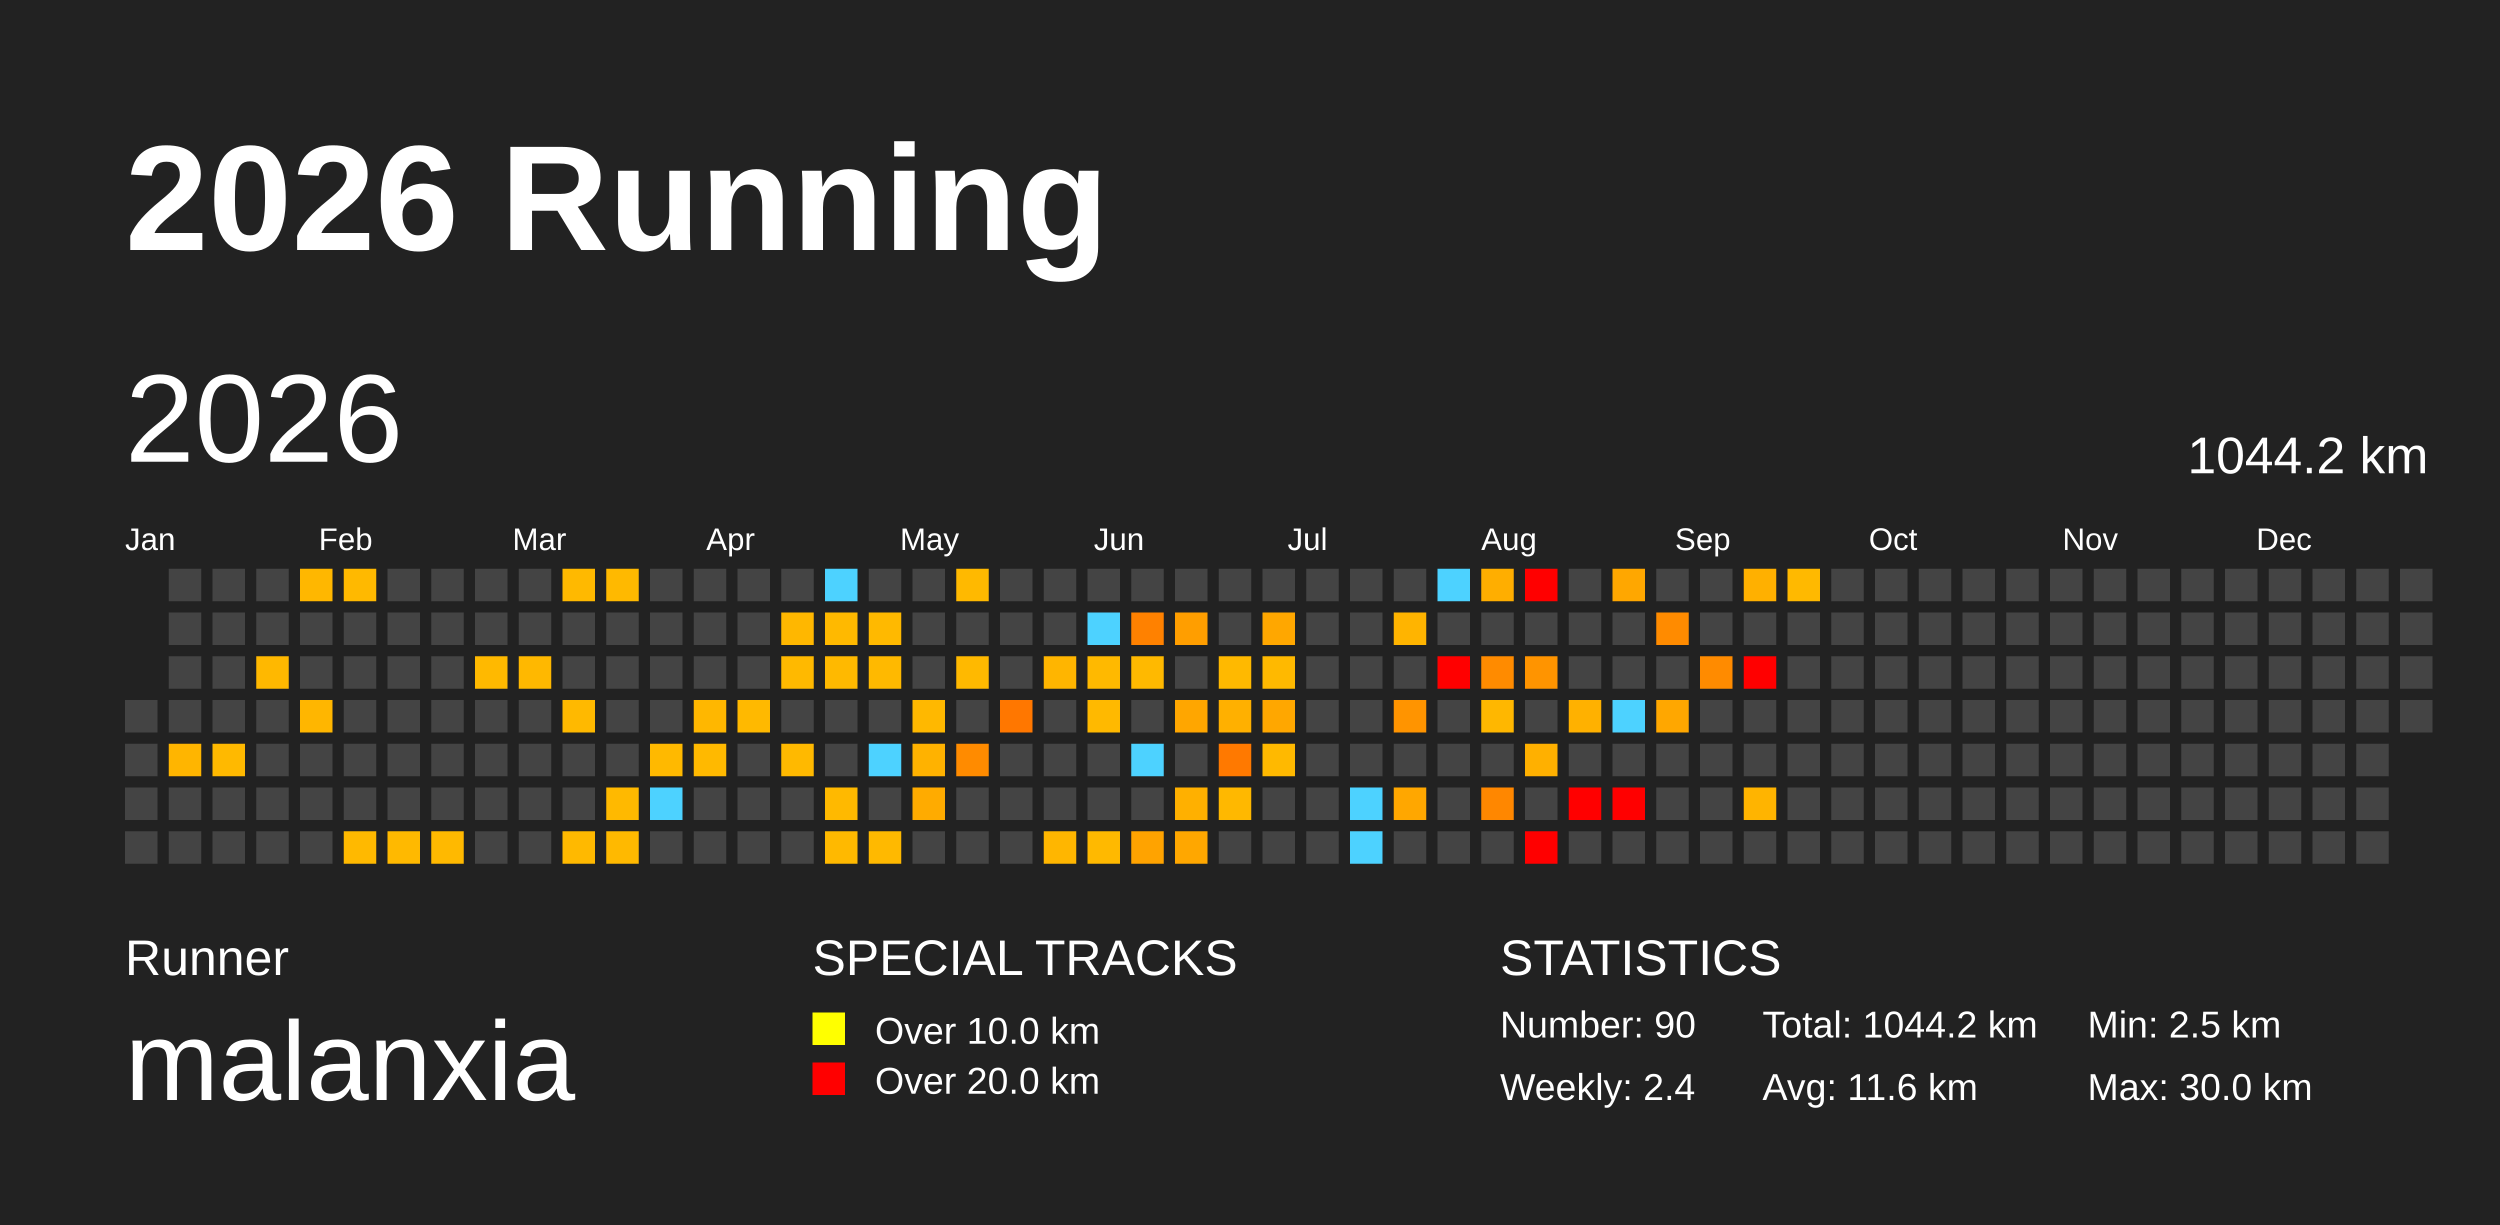
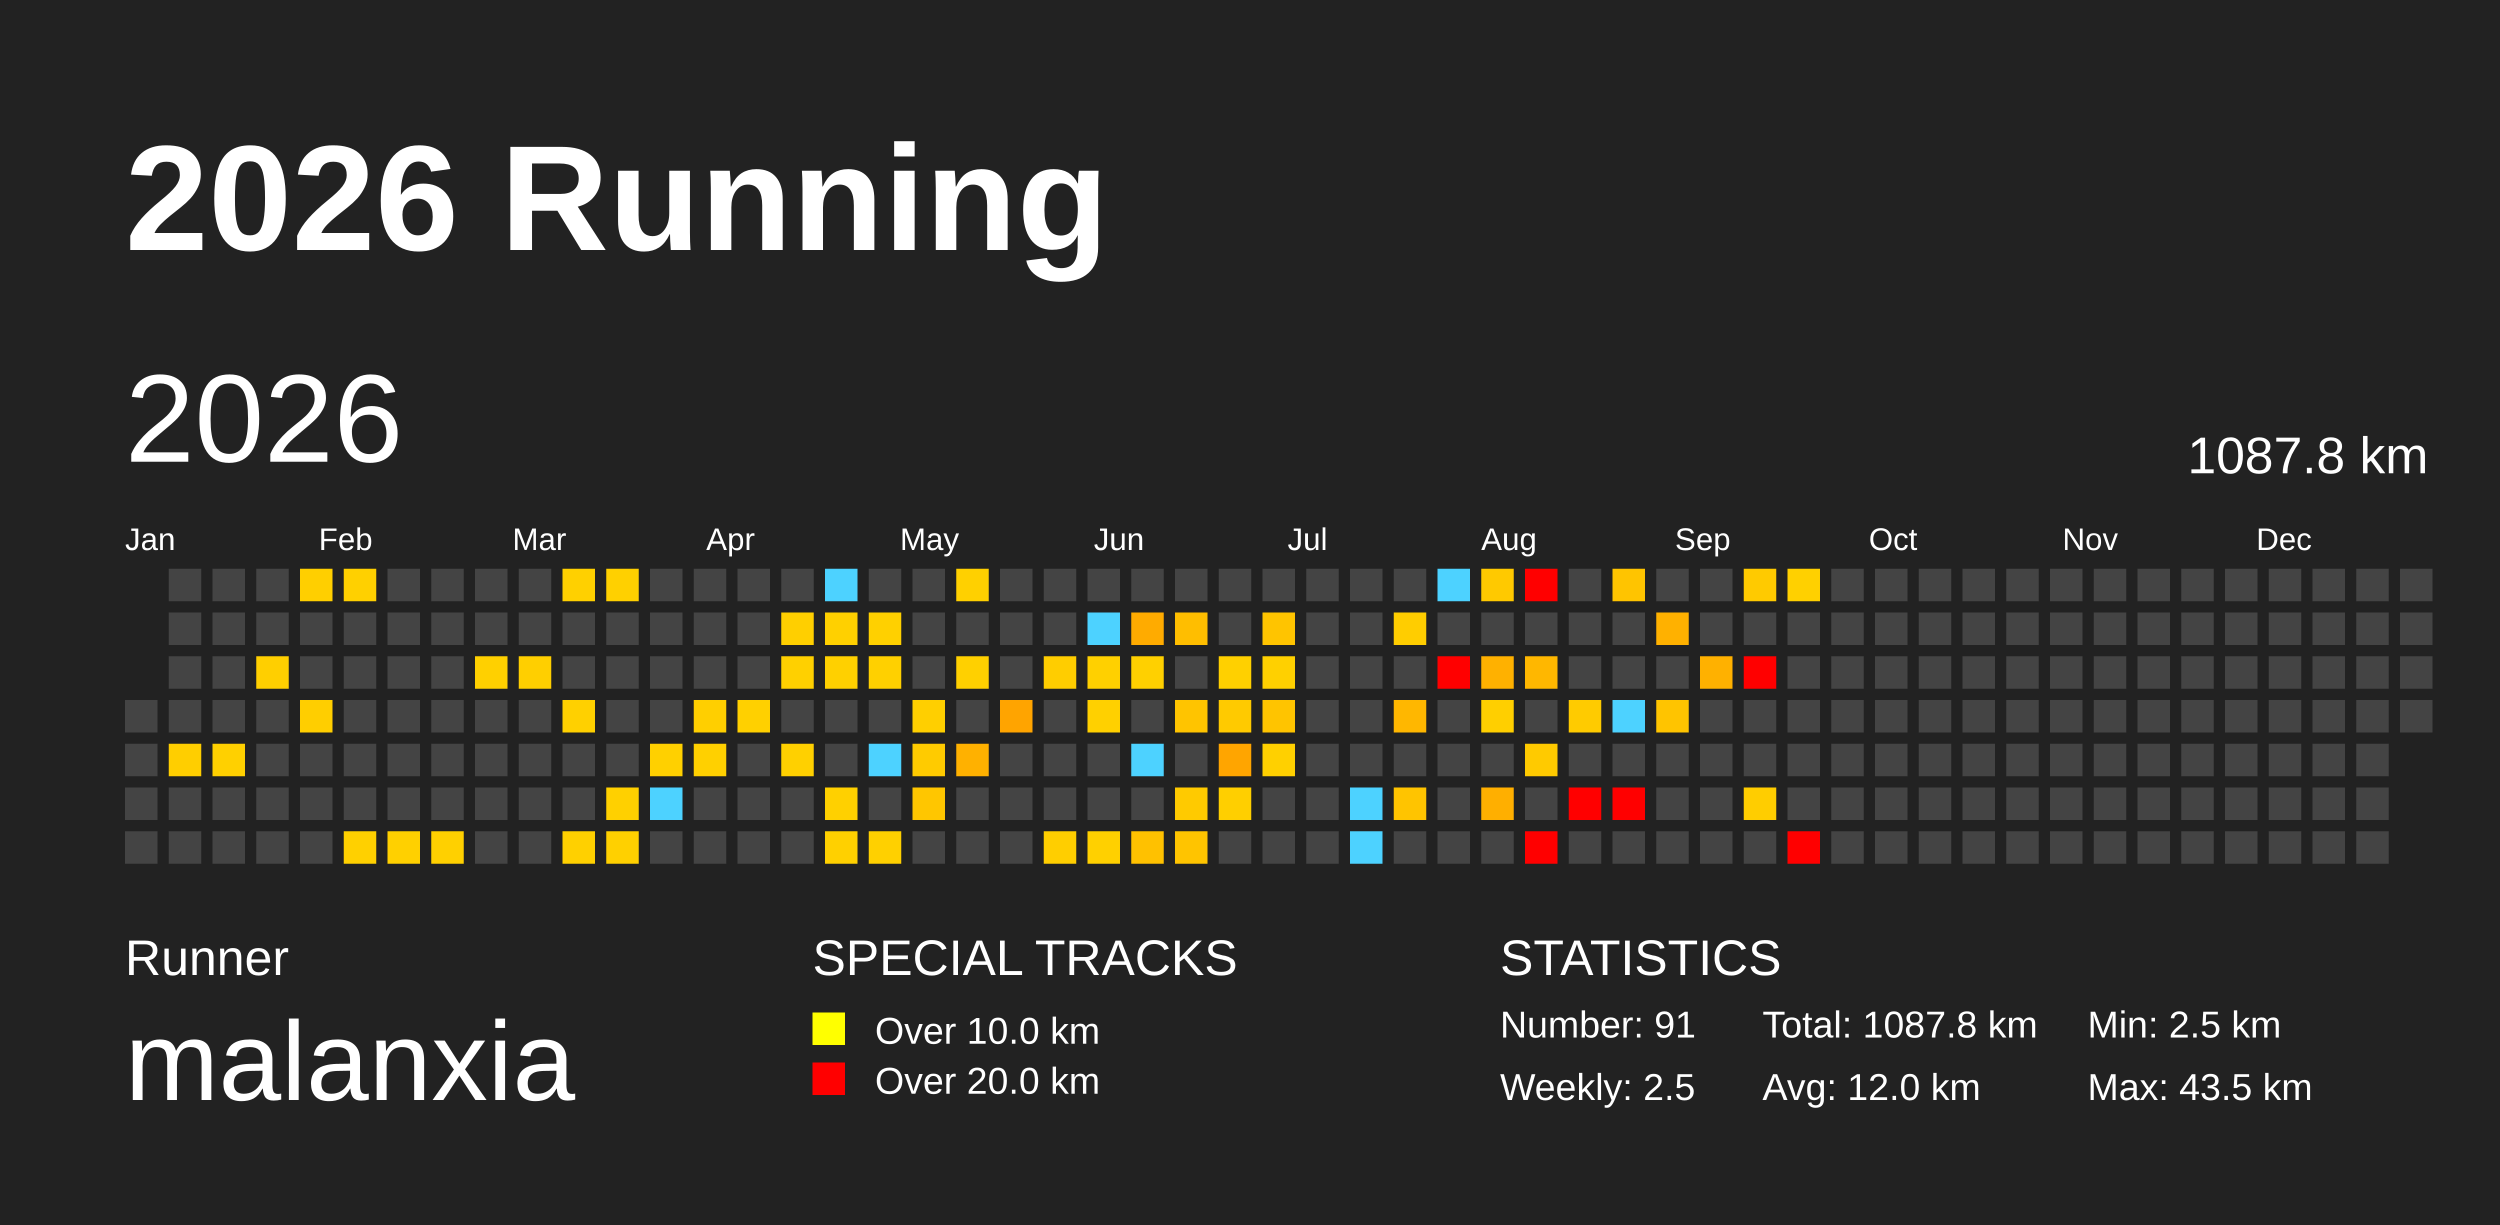
<svg xmlns="http://www.w3.org/2000/svg" baseProfile="full" height="98mm" version="1.1" viewBox="0,0,200,98" width="200mm">
  <defs />
  <rect fill="#222222" height="98" width="200" x="0" y="0" />
  <text fill="#FFFFFF" style="font-size:12px; font-family:Arial; font-weight:bold;" x="10" y="20">2026 Running</text>
  <text fill="#FFFFFF" style="font-size:4px; font-family:Arial" x="10" y="78">Runner</text>
  <text fill="#FFFFFF" style="font-size:9px; font-family:Arial" x="10" y="88">malanxia</text>
  <text fill="#FFFFFF" style="font-size:4px; font-family:Arial" x="65" y="78">SPECIAL TRACKS</text>
  <rect fill="yellow" height="2.6" width="2.6" x="65" y="81" />
  <text fill="#FFFFFF" style="font-size:3px; font-family:Arial" x="70" y="83.5">Over 10.0 km</text>
  <rect fill="red" height="2.6" width="2.6" x="65" y="85" />
  <text fill="#FFFFFF" style="font-size:3px; font-family:Arial" x="70" y="87.5">Over 20.0 km</text>
  <text fill="#FFFFFF" style="font-size:4px; font-family:Arial" x="120" y="78">STATISTICS</text>
-   <text fill="#FFFFFF" style="font-size:3px; font-family:Arial" x="120" y="83">Number: 90</text>
-   <text fill="#FFFFFF" style="font-size:3px; font-family:Arial" x="120" y="88">Weekly: 2.4</text>
-   <text fill="#FFFFFF" style="font-size:3px; font-family:Arial" x="141" y="83">Total: 1044.2 km</text>
-   <text fill="#FFFFFF" style="font-size:3px; font-family:Arial" x="141" y="88">Avg: 11.6 km</text>
+   <text fill="#FFFFFF" style="font-size:3px; font-family:Arial" x="120" y="83">Number: 91</text>
+   <text fill="#FFFFFF" style="font-size:3px; font-family:Arial" x="120" y="88">Weekly: 2.5</text>
+   <text fill="#FFFFFF" style="font-size:3px; font-family:Arial" x="141" y="83">Total: 1087.8 km</text>
+   <text fill="#FFFFFF" style="font-size:3px; font-family:Arial" x="141" y="88">Avg: 12.0 km</text>
  <text fill="#FFFFFF" style="font-size:3px; font-family:Arial" x="167" y="83">Min: 2.5 km</text>
-   <text fill="#FFFFFF" style="font-size:3px; font-family:Arial" x="167" y="88">Max: 30.0 km</text>
+   <text fill="#FFFFFF" style="font-size:3px; font-family:Arial" x="167" y="88">Max: 43.5 km</text>
  <text dominant-baseline="hanging" fill="#FFFFFF" style="font-size:10.0px; font-family:Arial;" x="10" y="30">2026</text>
-   <text dominant-baseline="hanging" fill="#FFFFFF" style="font-size:4.125px; font-family:Arial;" x="175" y="35">1044.2 km</text>
+   <text dominant-baseline="hanging" fill="#FFFFFF" style="font-size:4.125px; font-family:Arial;" x="175" y="35">1087.8 km</text>
  <text fill="#FFFFFF" style="font-size:2.5px; font-family:Arial" x="10.0" y="44">Jan</text>
  <text fill="#FFFFFF" style="font-size:2.5px; font-family:Arial" x="25.5" y="44">Feb</text>
  <text fill="#FFFFFF" style="font-size:2.5px; font-family:Arial" x="41.0" y="44">Mar</text>
  <text fill="#FFFFFF" style="font-size:2.5px; font-family:Arial" x="56.5" y="44">Apr</text>
  <text fill="#FFFFFF" style="font-size:2.5px; font-family:Arial" x="72.0" y="44">May</text>
  <text fill="#FFFFFF" style="font-size:2.5px; font-family:Arial" x="87.5" y="44">Jun</text>
  <text fill="#FFFFFF" style="font-size:2.5px; font-family:Arial" x="103.0" y="44">Jul</text>
  <text fill="#FFFFFF" style="font-size:2.5px; font-family:Arial" x="118.5" y="44">Aug</text>
  <text fill="#FFFFFF" style="font-size:2.5px; font-family:Arial" x="134.0" y="44">Sep</text>
  <text fill="#FFFFFF" style="font-size:2.5px; font-family:Arial" x="149.5" y="44">Oct</text>
  <text fill="#FFFFFF" style="font-size:2.5px; font-family:Arial" x="165.0" y="44">Nov</text>
  <text fill="#FFFFFF" style="font-size:2.5px; font-family:Arial" x="180.5" y="44">Dec</text>
  <rect fill="#444444" height="2.6" width="2.6" x="10.0" y="56.0" />
  <rect fill="#444444" height="2.6" width="2.6" x="10.0" y="59.5" />
  <rect fill="#444444" height="2.6" width="2.6" x="10.0" y="63.0" />
  <rect fill="#444444" height="2.6" width="2.6" x="10.0" y="66.5" />
  <rect fill="#444444" height="2.6" width="2.6" x="13.5" y="45.5" />
  <rect fill="#444444" height="2.6" width="2.6" x="13.5" y="49.0" />
  <rect fill="#444444" height="2.6" width="2.6" x="13.5" y="52.5" />
  <rect fill="#444444" height="2.6" width="2.6" x="13.5" y="56.0" />
-   <rect fill="#ffb500" height="2.6" width="2.6" x="13.5" y="59.5" />
+   <rect fill="#ffce00" height="2.6" width="2.6" x="13.5" y="59.5" />
  <rect fill="#444444" height="2.6" width="2.6" x="13.5" y="63.0" />
  <rect fill="#444444" height="2.6" width="2.6" x="13.5" y="66.5" />
  <rect fill="#444444" height="2.6" width="2.6" x="17.0" y="45.5" />
  <rect fill="#444444" height="2.6" width="2.6" x="17.0" y="49.0" />
  <rect fill="#444444" height="2.6" width="2.6" x="17.0" y="52.5" />
  <rect fill="#444444" height="2.6" width="2.6" x="17.0" y="56.0" />
-   <rect fill="#ffb900" height="2.6" width="2.6" x="17.0" y="59.5" />
+   <rect fill="#ffd000" height="2.6" width="2.6" x="17.0" y="59.5" />
  <rect fill="#444444" height="2.6" width="2.6" x="17.0" y="63.0" />
  <rect fill="#444444" height="2.6" width="2.6" x="17.0" y="66.5" />
  <rect fill="#444444" height="2.6" width="2.6" x="20.5" y="45.5" />
  <rect fill="#444444" height="2.6" width="2.6" x="20.5" y="49.0" />
-   <rect fill="#ffb800" height="2.6" width="2.6" x="20.5" y="52.5" />
+   <rect fill="#ffcf00" height="2.6" width="2.6" x="20.5" y="52.5" />
  <rect fill="#444444" height="2.6" width="2.6" x="20.5" y="56.0" />
  <rect fill="#444444" height="2.6" width="2.6" x="20.5" y="59.5" />
  <rect fill="#444444" height="2.6" width="2.6" x="20.5" y="63.0" />
  <rect fill="#444444" height="2.6" width="2.6" x="20.5" y="66.5" />
-   <rect fill="#ffb700" height="2.6" width="2.6" x="24.0" y="45.5" />
+   <rect fill="#ffcf00" height="2.6" width="2.6" x="24.0" y="45.5" />
  <rect fill="#444444" height="2.6" width="2.6" x="24.0" y="49.0" />
  <rect fill="#444444" height="2.6" width="2.6" x="24.0" y="52.5" />
-   <rect fill="#ffb600" height="2.6" width="2.6" x="24.0" y="56.0" />
+   <rect fill="#ffce00" height="2.6" width="2.6" x="24.0" y="56.0" />
  <rect fill="#444444" height="2.6" width="2.6" x="24.0" y="59.5" />
  <rect fill="#444444" height="2.6" width="2.6" x="24.0" y="63.0" />
  <rect fill="#444444" height="2.6" width="2.6" x="24.0" y="66.5" />
-   <rect fill="#ffb900" height="2.6" width="2.6" x="27.5" y="45.5" />
+   <rect fill="#ffd000" height="2.6" width="2.6" x="27.5" y="45.5" />
  <rect fill="#444444" height="2.6" width="2.6" x="27.5" y="49.0" />
  <rect fill="#444444" height="2.6" width="2.6" x="27.5" y="52.5" />
  <rect fill="#444444" height="2.6" width="2.6" x="27.5" y="56.0" />
  <rect fill="#444444" height="2.6" width="2.6" x="27.5" y="59.5" />
  <rect fill="#444444" height="2.6" width="2.6" x="27.5" y="63.0" />
-   <rect fill="#ffb900" height="2.6" width="2.6" x="27.5" y="66.5" />
+   <rect fill="#ffd000" height="2.6" width="2.6" x="27.5" y="66.5" />
  <rect fill="#444444" height="2.6" width="2.6" x="31.0" y="45.5" />
  <rect fill="#444444" height="2.6" width="2.6" x="31.0" y="49.0" />
  <rect fill="#444444" height="2.6" width="2.6" x="31.0" y="52.5" />
  <rect fill="#444444" height="2.6" width="2.6" x="31.0" y="56.0" />
  <rect fill="#444444" height="2.6" width="2.6" x="31.0" y="59.5" />
  <rect fill="#444444" height="2.6" width="2.6" x="31.0" y="63.0" />
-   <rect fill="#ffb900" height="2.6" width="2.6" x="31.0" y="66.5" />
+   <rect fill="#ffd000" height="2.6" width="2.6" x="31.0" y="66.5" />
  <rect fill="#444444" height="2.6" width="2.6" x="34.5" y="45.5" />
  <rect fill="#444444" height="2.6" width="2.6" x="34.5" y="49.0" />
  <rect fill="#444444" height="2.6" width="2.6" x="34.5" y="52.5" />
  <rect fill="#444444" height="2.6" width="2.6" x="34.5" y="56.0" />
  <rect fill="#444444" height="2.6" width="2.6" x="34.5" y="59.5" />
  <rect fill="#444444" height="2.6" width="2.6" x="34.5" y="63.0" />
-   <rect fill="#ffb900" height="2.6" width="2.6" x="34.5" y="66.5" />
+   <rect fill="#ffd000" height="2.6" width="2.6" x="34.5" y="66.5" />
  <rect fill="#444444" height="2.6" width="2.6" x="38.0" y="45.5" />
  <rect fill="#444444" height="2.6" width="2.6" x="38.0" y="49.0" />
-   <rect fill="#ffb900" height="2.6" width="2.6" x="38.0" y="52.5" />
+   <rect fill="#ffd000" height="2.6" width="2.6" x="38.0" y="52.5" />
  <rect fill="#444444" height="2.6" width="2.6" x="38.0" y="56.0" />
  <rect fill="#444444" height="2.6" width="2.6" x="38.0" y="59.5" />
  <rect fill="#444444" height="2.6" width="2.6" x="38.0" y="63.0" />
  <rect fill="#444444" height="2.6" width="2.6" x="38.0" y="66.5" />
  <rect fill="#444444" height="2.6" width="2.6" x="41.5" y="45.5" />
  <rect fill="#444444" height="2.6" width="2.6" x="41.5" y="49.0" />
-   <rect fill="#ffb800" height="2.6" width="2.6" x="41.5" y="52.5" />
+   <rect fill="#ffcf00" height="2.6" width="2.6" x="41.5" y="52.5" />
  <rect fill="#444444" height="2.6" width="2.6" x="41.5" y="56.0" />
  <rect fill="#444444" height="2.6" width="2.6" x="41.5" y="59.5" />
  <rect fill="#444444" height="2.6" width="2.6" x="41.5" y="63.0" />
  <rect fill="#444444" height="2.6" width="2.6" x="41.5" y="66.5" />
-   <rect fill="#ffb900" height="2.6" width="2.6" x="45.0" y="45.5" />
+   <rect fill="#ffd000" height="2.6" width="2.6" x="45.0" y="45.5" />
  <rect fill="#444444" height="2.6" width="2.6" x="45.0" y="49.0" />
  <rect fill="#444444" height="2.6" width="2.6" x="45.0" y="52.5" />
-   <rect fill="#ffb900" height="2.6" width="2.6" x="45.0" y="56.0" />
+   <rect fill="#ffd000" height="2.6" width="2.6" x="45.0" y="56.0" />
  <rect fill="#444444" height="2.6" width="2.6" x="45.0" y="59.5" />
  <rect fill="#444444" height="2.6" width="2.6" x="45.0" y="63.0" />
-   <rect fill="#ffb900" height="2.6" width="2.6" x="45.0" y="66.5" />
-   <rect fill="#ffb900" height="2.6" width="2.6" x="48.5" y="45.5" />
+   <rect fill="#ffd000" height="2.6" width="2.6" x="45.0" y="66.5" />
+   <rect fill="#ffd000" height="2.6" width="2.6" x="48.5" y="45.5" />
  <rect fill="#444444" height="2.6" width="2.6" x="48.5" y="49.0" />
  <rect fill="#444444" height="2.6" width="2.6" x="48.5" y="52.5" />
  <rect fill="#444444" height="2.6" width="2.6" x="48.5" y="56.0" />
  <rect fill="#444444" height="2.6" width="2.6" x="48.5" y="59.5" />
-   <rect fill="#ffb900" height="2.6" width="2.6" x="48.5" y="63.0" />
-   <rect fill="#ffb900" height="2.6" width="2.6" x="48.5" y="66.5" />
+   <rect fill="#ffd000" height="2.6" width="2.6" x="48.5" y="63.0" />
+   <rect fill="#ffd000" height="2.6" width="2.6" x="48.5" y="66.5" />
  <rect fill="#444444" height="2.6" width="2.6" x="52.0" y="45.5" />
  <rect fill="#444444" height="2.6" width="2.6" x="52.0" y="49.0" />
  <rect fill="#444444" height="2.6" width="2.6" x="52.0" y="52.5" />
  <rect fill="#444444" height="2.6" width="2.6" x="52.0" y="56.0" />
-   <rect fill="#ffb900" height="2.6" width="2.6" x="52.0" y="59.5" />
+   <rect fill="#ffd000" height="2.6" width="2.6" x="52.0" y="59.5" />
  <rect fill="#4dd2ff" height="2.6" width="2.6" x="52.0" y="63.0" />
  <rect fill="#444444" height="2.6" width="2.6" x="52.0" y="66.5" />
  <rect fill="#444444" height="2.6" width="2.6" x="55.5" y="45.5" />
  <rect fill="#444444" height="2.6" width="2.6" x="55.5" y="49.0" />
  <rect fill="#444444" height="2.6" width="2.6" x="55.5" y="52.5" />
-   <rect fill="#ffb700" height="2.6" width="2.6" x="55.5" y="56.0" />
-   <rect fill="#ffb900" height="2.6" width="2.6" x="55.5" y="59.5" />
+   <rect fill="#ffcf00" height="2.6" width="2.6" x="55.5" y="56.0" />
+   <rect fill="#ffd000" height="2.6" width="2.6" x="55.5" y="59.5" />
  <rect fill="#444444" height="2.6" width="2.6" x="55.5" y="63.0" />
  <rect fill="#444444" height="2.6" width="2.6" x="55.5" y="66.5" />
  <rect fill="#444444" height="2.6" width="2.6" x="59.0" y="45.5" />
  <rect fill="#444444" height="2.6" width="2.6" x="59.0" y="49.0" />
  <rect fill="#444444" height="2.6" width="2.6" x="59.0" y="52.5" />
-   <rect fill="#ffb900" height="2.6" width="2.6" x="59.0" y="56.0" />
+   <rect fill="#ffd000" height="2.6" width="2.6" x="59.0" y="56.0" />
  <rect fill="#444444" height="2.6" width="2.6" x="59.0" y="59.5" />
  <rect fill="#444444" height="2.6" width="2.6" x="59.0" y="63.0" />
  <rect fill="#444444" height="2.6" width="2.6" x="59.0" y="66.5" />
  <rect fill="#444444" height="2.6" width="2.6" x="62.5" y="45.5" />
-   <rect fill="#ffb700" height="2.6" width="2.6" x="62.5" y="49.0" />
-   <rect fill="#ffb900" height="2.6" width="2.6" x="62.5" y="52.5" />
+   <rect fill="#ffcf00" height="2.6" width="2.6" x="62.5" y="49.0" />
+   <rect fill="#ffd000" height="2.6" width="2.6" x="62.5" y="52.5" />
  <rect fill="#444444" height="2.6" width="2.6" x="62.5" y="56.0" />
-   <rect fill="#ffb900" height="2.6" width="2.6" x="62.5" y="59.5" />
+   <rect fill="#ffd000" height="2.6" width="2.6" x="62.5" y="59.5" />
  <rect fill="#444444" height="2.6" width="2.6" x="62.5" y="63.0" />
  <rect fill="#444444" height="2.6" width="2.6" x="62.5" y="66.5" />
  <rect fill="#4dd2ff" height="2.6" width="2.6" x="66.0" y="45.5" />
-   <rect fill="#ffb900" height="2.6" width="2.6" x="66.0" y="49.0" />
-   <rect fill="#ffb900" height="2.6" width="2.6" x="66.0" y="52.5" />
+   <rect fill="#ffd000" height="2.6" width="2.6" x="66.0" y="49.0" />
+   <rect fill="#ffd000" height="2.6" width="2.6" x="66.0" y="52.5" />
  <rect fill="#444444" height="2.6" width="2.6" x="66.0" y="56.0" />
  <rect fill="#444444" height="2.6" width="2.6" x="66.0" y="59.5" />
-   <rect fill="#ffb900" height="2.6" width="2.6" x="66.0" y="63.0" />
-   <rect fill="#ffb900" height="2.6" width="2.6" x="66.0" y="66.5" />
+   <rect fill="#ffd000" height="2.6" width="2.6" x="66.0" y="63.0" />
+   <rect fill="#ffd000" height="2.6" width="2.6" x="66.0" y="66.5" />
  <rect fill="#444444" height="2.6" width="2.6" x="69.5" y="45.5" />
-   <rect fill="#ffb900" height="2.6" width="2.6" x="69.5" y="49.0" />
-   <rect fill="#ffb900" height="2.6" width="2.6" x="69.5" y="52.5" />
+   <rect fill="#ffd000" height="2.6" width="2.6" x="69.5" y="49.0" />
+   <rect fill="#ffd000" height="2.6" width="2.6" x="69.5" y="52.5" />
  <rect fill="#444444" height="2.6" width="2.6" x="69.5" y="56.0" />
  <rect fill="#4dd2ff" height="2.6" width="2.6" x="69.5" y="59.5" />
  <rect fill="#444444" height="2.6" width="2.6" x="69.5" y="63.0" />
-   <rect fill="#ffb900" height="2.6" width="2.6" x="69.5" y="66.5" />
+   <rect fill="#ffd000" height="2.6" width="2.6" x="69.5" y="66.5" />
  <rect fill="#444444" height="2.6" width="2.6" x="73.0" y="45.5" />
  <rect fill="#444444" height="2.6" width="2.6" x="73.0" y="49.0" />
  <rect fill="#444444" height="2.6" width="2.6" x="73.0" y="52.5" />
-   <rect fill="#ffb800" height="2.6" width="2.6" x="73.0" y="56.0" />
-   <rect fill="#ffb200" height="2.6" width="2.6" x="73.0" y="59.5" />
-   <rect fill="#ffab00" height="2.6" width="2.6" x="73.0" y="63.0" />
+   <rect fill="#ffcf00" height="2.6" width="2.6" x="73.0" y="56.0" />
+   <rect fill="#ffcb00" height="2.6" width="2.6" x="73.0" y="59.5" />
+   <rect fill="#ffc600" height="2.6" width="2.6" x="73.0" y="63.0" />
  <rect fill="#444444" height="2.6" width="2.6" x="73.0" y="66.5" />
-   <rect fill="#ffb900" height="2.6" width="2.6" x="76.5" y="45.5" />
+   <rect fill="#ffd000" height="2.6" width="2.6" x="76.5" y="45.5" />
  <rect fill="#444444" height="2.6" width="2.6" x="76.5" y="49.0" />
-   <rect fill="#ffb900" height="2.6" width="2.6" x="76.5" y="52.5" />
+   <rect fill="#ffd000" height="2.6" width="2.6" x="76.5" y="52.5" />
  <rect fill="#444444" height="2.6" width="2.6" x="76.5" y="56.0" />
-   <rect fill="#ff8b00" height="2.6" width="2.6" x="76.5" y="59.5" />
+   <rect fill="#ffb100" height="2.6" width="2.6" x="76.5" y="59.5" />
  <rect fill="#444444" height="2.6" width="2.6" x="76.5" y="63.0" />
  <rect fill="#444444" height="2.6" width="2.6" x="76.5" y="66.5" />
  <rect fill="#444444" height="2.6" width="2.6" x="80.0" y="45.5" />
  <rect fill="#444444" height="2.6" width="2.6" x="80.0" y="49.0" />
  <rect fill="#444444" height="2.6" width="2.6" x="80.0" y="52.5" />
-   <rect fill="#ff7700" height="2.6" width="2.6" x="80.0" y="56.0" />
+   <rect fill="#ffa400" height="2.6" width="2.6" x="80.0" y="56.0" />
  <rect fill="#444444" height="2.6" width="2.6" x="80.0" y="59.5" />
  <rect fill="#444444" height="2.6" width="2.6" x="80.0" y="63.0" />
  <rect fill="#444444" height="2.6" width="2.6" x="80.0" y="66.5" />
  <rect fill="#444444" height="2.6" width="2.6" x="83.5" y="45.5" />
  <rect fill="#444444" height="2.6" width="2.6" x="83.5" y="49.0" />
-   <rect fill="#ffb500" height="2.6" width="2.6" x="83.5" y="52.5" />
+   <rect fill="#ffcd00" height="2.6" width="2.6" x="83.5" y="52.5" />
  <rect fill="#444444" height="2.6" width="2.6" x="83.5" y="56.0" />
  <rect fill="#444444" height="2.6" width="2.6" x="83.5" y="59.5" />
  <rect fill="#444444" height="2.6" width="2.6" x="83.5" y="63.0" />
-   <rect fill="#ffb600" height="2.6" width="2.6" x="83.5" y="66.5" />
+   <rect fill="#ffce00" height="2.6" width="2.6" x="83.5" y="66.5" />
  <rect fill="#444444" height="2.6" width="2.6" x="87.0" y="45.5" />
  <rect fill="#4dd2ff" height="2.6" width="2.6" x="87.0" y="49.0" />
-   <rect fill="#ffb900" height="2.6" width="2.6" x="87.0" y="52.5" />
-   <rect fill="#ffb900" height="2.6" width="2.6" x="87.0" y="56.0" />
+   <rect fill="#ffd000" height="2.6" width="2.6" x="87.0" y="52.5" />
+   <rect fill="#ffd000" height="2.6" width="2.6" x="87.0" y="56.0" />
  <rect fill="#444444" height="2.6" width="2.6" x="87.0" y="59.5" />
  <rect fill="#444444" height="2.6" width="2.6" x="87.0" y="63.0" />
-   <rect fill="#ffb900" height="2.6" width="2.6" x="87.0" y="66.5" />
+   <rect fill="#ffd000" height="2.6" width="2.6" x="87.0" y="66.5" />
  <rect fill="#444444" height="2.6" width="2.6" x="90.5" y="45.5" />
-   <rect fill="#ff8100" height="2.6" width="2.6" x="90.5" y="49.0" />
-   <rect fill="#ffb900" height="2.6" width="2.6" x="90.5" y="52.5" />
+   <rect fill="#ffab00" height="2.6" width="2.6" x="90.5" y="49.0" />
+   <rect fill="#ffd000" height="2.6" width="2.6" x="90.5" y="52.5" />
  <rect fill="#444444" height="2.6" width="2.6" x="90.5" y="56.0" />
  <rect fill="#4dd2ff" height="2.6" width="2.6" x="90.5" y="59.5" />
  <rect fill="#444444" height="2.6" width="2.6" x="90.5" y="63.0" />
-   <rect fill="#ffa300" height="2.6" width="2.6" x="90.5" y="66.5" />
+   <rect fill="#ffc100" height="2.6" width="2.6" x="90.5" y="66.5" />
  <rect fill="#444444" height="2.6" width="2.6" x="94.0" y="45.5" />
-   <rect fill="#ff9e00" height="2.6" width="2.6" x="94.0" y="49.0" />
+   <rect fill="#ffbe00" height="2.6" width="2.6" x="94.0" y="49.0" />
  <rect fill="#444444" height="2.6" width="2.6" x="94.0" y="52.5" />
-   <rect fill="#ffa600" height="2.6" width="2.6" x="94.0" y="56.0" />
+   <rect fill="#ffc400" height="2.6" width="2.6" x="94.0" y="56.0" />
  <rect fill="#444444" height="2.6" width="2.6" x="94.0" y="59.5" />
-   <rect fill="#ffb000" height="2.6" width="2.6" x="94.0" y="63.0" />
-   <rect fill="#ffa700" height="2.6" width="2.6" x="94.0" y="66.5" />
+   <rect fill="#ffca00" height="2.6" width="2.6" x="94.0" y="63.0" />
+   <rect fill="#ffc400" height="2.6" width="2.6" x="94.0" y="66.5" />
  <rect fill="#444444" height="2.6" width="2.6" x="97.5" y="45.5" />
  <rect fill="#444444" height="2.6" width="2.6" x="97.5" y="49.0" />
-   <rect fill="#ffb900" height="2.6" width="2.6" x="97.5" y="52.5" />
-   <rect fill="#ffb000" height="2.6" width="2.6" x="97.5" y="56.0" />
-   <rect fill="#ff7900" height="2.6" width="2.6" x="97.5" y="59.5" />
-   <rect fill="#ffb800" height="2.6" width="2.6" x="97.5" y="63.0" />
+   <rect fill="#ffd000" height="2.6" width="2.6" x="97.5" y="52.5" />
+   <rect fill="#ffca00" height="2.6" width="2.6" x="97.5" y="56.0" />
+   <rect fill="#ffa500" height="2.6" width="2.6" x="97.5" y="59.5" />
+   <rect fill="#ffcf00" height="2.6" width="2.6" x="97.5" y="63.0" />
  <rect fill="#444444" height="2.6" width="2.6" x="97.5" y="66.5" />
  <rect fill="#444444" height="2.6" width="2.6" x="101.0" y="45.5" />
-   <rect fill="#ffa700" height="2.6" width="2.6" x="101.0" y="49.0" />
-   <rect fill="#ffb900" height="2.6" width="2.6" x="101.0" y="52.5" />
-   <rect fill="#ffa700" height="2.6" width="2.6" x="101.0" y="56.0" />
-   <rect fill="#ffb900" height="2.6" width="2.6" x="101.0" y="59.5" />
+   <rect fill="#ffc400" height="2.6" width="2.6" x="101.0" y="49.0" />
+   <rect fill="#ffd000" height="2.6" width="2.6" x="101.0" y="52.5" />
+   <rect fill="#ffc400" height="2.6" width="2.6" x="101.0" y="56.0" />
+   <rect fill="#ffd000" height="2.6" width="2.6" x="101.0" y="59.5" />
  <rect fill="#444444" height="2.6" width="2.6" x="101.0" y="63.0" />
  <rect fill="#444444" height="2.6" width="2.6" x="101.0" y="66.5" />
  <rect fill="#444444" height="2.6" width="2.6" x="104.5" y="45.5" />
  <rect fill="#444444" height="2.6" width="2.6" x="104.5" y="49.0" />
  <rect fill="#444444" height="2.6" width="2.6" x="104.5" y="52.5" />
  <rect fill="#444444" height="2.6" width="2.6" x="104.5" y="56.0" />
  <rect fill="#444444" height="2.6" width="2.6" x="104.5" y="59.5" />
  <rect fill="#444444" height="2.6" width="2.6" x="104.5" y="63.0" />
  <rect fill="#444444" height="2.6" width="2.6" x="104.5" y="66.5" />
  <rect fill="#444444" height="2.6" width="2.6" x="108.0" y="45.5" />
  <rect fill="#444444" height="2.6" width="2.6" x="108.0" y="49.0" />
  <rect fill="#444444" height="2.6" width="2.6" x="108.0" y="52.5" />
  <rect fill="#444444" height="2.6" width="2.6" x="108.0" y="56.0" />
  <rect fill="#444444" height="2.6" width="2.6" x="108.0" y="59.5" />
  <rect fill="#4dd2ff" height="2.6" width="2.6" x="108.0" y="63.0" />
  <rect fill="#4dd2ff" height="2.6" width="2.6" x="108.0" y="66.5" />
  <rect fill="#444444" height="2.6" width="2.6" x="111.5" y="45.5" />
-   <rect fill="#ffb400" height="2.6" width="2.6" x="111.5" y="49.0" />
+   <rect fill="#ffcd00" height="2.6" width="2.6" x="111.5" y="49.0" />
  <rect fill="#444444" height="2.6" width="2.6" x="111.5" y="52.5" />
-   <rect fill="#ff9400" height="2.6" width="2.6" x="111.5" y="56.0" />
+   <rect fill="#ffb700" height="2.6" width="2.6" x="111.5" y="56.0" />
  <rect fill="#444444" height="2.6" width="2.6" x="111.5" y="59.5" />
-   <rect fill="#ffa700" height="2.6" width="2.6" x="111.5" y="63.0" />
+   <rect fill="#ffc400" height="2.6" width="2.6" x="111.5" y="63.0" />
  <rect fill="#444444" height="2.6" width="2.6" x="111.5" y="66.5" />
  <rect fill="#4dd2ff" height="2.6" width="2.6" x="115.0" y="45.5" />
  <rect fill="#444444" height="2.6" width="2.6" x="115.0" y="49.0" />
  <rect fill="red" height="2.6" width="2.6" x="115.0" y="52.5" />
  <rect fill="#444444" height="2.6" width="2.6" x="115.0" y="56.0" />
  <rect fill="#444444" height="2.6" width="2.6" x="115.0" y="59.5" />
  <rect fill="#444444" height="2.6" width="2.6" x="115.0" y="63.0" />
  <rect fill="#444444" height="2.6" width="2.6" x="115.0" y="66.5" />
-   <rect fill="#ffae00" height="2.6" width="2.6" x="118.5" y="45.5" />
+   <rect fill="#ffc900" height="2.6" width="2.6" x="118.5" y="45.5" />
  <rect fill="#444444" height="2.6" width="2.6" x="118.5" y="49.0" />
-   <rect fill="#ff8b00" height="2.6" width="2.6" x="118.5" y="52.5" />
-   <rect fill="#ffb700" height="2.6" width="2.6" x="118.5" y="56.0" />
+   <rect fill="#ffb100" height="2.6" width="2.6" x="118.5" y="52.5" />
+   <rect fill="#ffcf00" height="2.6" width="2.6" x="118.5" y="56.0" />
  <rect fill="#444444" height="2.6" width="2.6" x="118.5" y="59.5" />
-   <rect fill="#ff8700" height="2.6" width="2.6" x="118.5" y="63.0" />
+   <rect fill="#ffaf00" height="2.6" width="2.6" x="118.5" y="63.0" />
  <rect fill="#444444" height="2.6" width="2.6" x="118.5" y="66.5" />
  <rect fill="red" height="2.6" width="2.6" x="122.0" y="45.5" />
  <rect fill="#444444" height="2.6" width="2.6" x="122.0" y="49.0" />
-   <rect fill="#ff9400" height="2.6" width="2.6" x="122.0" y="52.5" />
+   <rect fill="#ffb700" height="2.6" width="2.6" x="122.0" y="52.5" />
  <rect fill="#444444" height="2.6" width="2.6" x="122.0" y="56.0" />
-   <rect fill="#ffb000" height="2.6" width="2.6" x="122.0" y="59.5" />
+   <rect fill="#ffca00" height="2.6" width="2.6" x="122.0" y="59.5" />
  <rect fill="#444444" height="2.6" width="2.6" x="122.0" y="63.0" />
  <rect fill="red" height="2.6" width="2.6" x="122.0" y="66.5" />
  <rect fill="#444444" height="2.6" width="2.6" x="125.5" y="45.5" />
  <rect fill="#444444" height="2.6" width="2.6" x="125.5" y="49.0" />
  <rect fill="#444444" height="2.6" width="2.6" x="125.5" y="52.5" />
-   <rect fill="#ffb100" height="2.6" width="2.6" x="125.5" y="56.0" />
+   <rect fill="#ffcb00" height="2.6" width="2.6" x="125.5" y="56.0" />
  <rect fill="#444444" height="2.6" width="2.6" x="125.5" y="59.5" />
  <rect fill="red" height="2.6" width="2.6" x="125.5" y="63.0" />
  <rect fill="#444444" height="2.6" width="2.6" x="125.5" y="66.5" />
-   <rect fill="#ffa700" height="2.6" width="2.6" x="129.0" y="45.5" />
+   <rect fill="#ffc400" height="2.6" width="2.6" x="129.0" y="45.5" />
  <rect fill="#444444" height="2.6" width="2.6" x="129.0" y="49.0" />
  <rect fill="#444444" height="2.6" width="2.6" x="129.0" y="52.5" />
  <rect fill="#4dd2ff" height="2.6" width="2.6" x="129.0" y="56.0" />
  <rect fill="#444444" height="2.6" width="2.6" x="129.0" y="59.5" />
  <rect fill="red" height="2.6" width="2.6" x="129.0" y="63.0" />
  <rect fill="#444444" height="2.6" width="2.6" x="129.0" y="66.5" />
  <rect fill="#444444" height="2.6" width="2.6" x="132.5" y="45.5" />
-   <rect fill="#ff8b00" height="2.6" width="2.6" x="132.5" y="49.0" />
+   <rect fill="#ffb100" height="2.6" width="2.6" x="132.5" y="49.0" />
  <rect fill="#444444" height="2.6" width="2.6" x="132.5" y="52.5" />
-   <rect fill="#ffa700" height="2.6" width="2.6" x="132.5" y="56.0" />
+   <rect fill="#ffc400" height="2.6" width="2.6" x="132.5" y="56.0" />
  <rect fill="#444444" height="2.6" width="2.6" x="132.5" y="59.5" />
  <rect fill="#444444" height="2.6" width="2.6" x="132.5" y="63.0" />
  <rect fill="#444444" height="2.6" width="2.6" x="132.5" y="66.5" />
  <rect fill="#444444" height="2.6" width="2.6" x="136.0" y="45.5" />
  <rect fill="#444444" height="2.6" width="2.6" x="136.0" y="49.0" />
-   <rect fill="#ff8b00" height="2.6" width="2.6" x="136.0" y="52.5" />
+   <rect fill="#ffb100" height="2.6" width="2.6" x="136.0" y="52.5" />
  <rect fill="#444444" height="2.6" width="2.6" x="136.0" y="56.0" />
  <rect fill="#444444" height="2.6" width="2.6" x="136.0" y="59.5" />
  <rect fill="#444444" height="2.6" width="2.6" x="136.0" y="63.0" />
  <rect fill="#444444" height="2.6" width="2.6" x="136.0" y="66.5" />
-   <rect fill="#ffb000" height="2.6" width="2.6" x="139.5" y="45.5" />
+   <rect fill="#ffca00" height="2.6" width="2.6" x="139.5" y="45.5" />
  <rect fill="#444444" height="2.6" width="2.6" x="139.5" y="49.0" />
  <rect fill="red" height="2.6" width="2.6" x="139.5" y="52.5" />
  <rect fill="#444444" height="2.6" width="2.6" x="139.5" y="56.0" />
  <rect fill="#444444" height="2.6" width="2.6" x="139.5" y="59.5" />
-   <rect fill="#ffb400" height="2.6" width="2.6" x="139.5" y="63.0" />
+   <rect fill="#ffcd00" height="2.6" width="2.6" x="139.5" y="63.0" />
  <rect fill="#444444" height="2.6" width="2.6" x="139.5" y="66.5" />
-   <rect fill="#ffb900" height="2.6" width="2.6" x="143.0" y="45.5" />
+   <rect fill="#ffd000" height="2.6" width="2.6" x="143.0" y="45.5" />
  <rect fill="#444444" height="2.6" width="2.6" x="143.0" y="49.0" />
  <rect fill="#444444" height="2.6" width="2.6" x="143.0" y="52.5" />
  <rect fill="#444444" height="2.6" width="2.6" x="143.0" y="56.0" />
  <rect fill="#444444" height="2.6" width="2.6" x="143.0" y="59.5" />
  <rect fill="#444444" height="2.6" width="2.6" x="143.0" y="63.0" />
-   <rect fill="#444444" height="2.6" width="2.6" x="143.0" y="66.5" />
+   <rect fill="red" height="2.6" width="2.6" x="143.0" y="66.5" />
  <rect fill="#444444" height="2.6" width="2.6" x="146.5" y="45.5" />
  <rect fill="#444444" height="2.6" width="2.6" x="146.5" y="49.0" />
  <rect fill="#444444" height="2.6" width="2.6" x="146.5" y="52.5" />
  <rect fill="#444444" height="2.6" width="2.6" x="146.5" y="56.0" />
  <rect fill="#444444" height="2.6" width="2.6" x="146.5" y="59.5" />
  <rect fill="#444444" height="2.6" width="2.6" x="146.5" y="63.0" />
  <rect fill="#444444" height="2.6" width="2.6" x="146.5" y="66.5" />
  <rect fill="#444444" height="2.6" width="2.6" x="150.0" y="45.5" />
  <rect fill="#444444" height="2.6" width="2.6" x="150.0" y="49.0" />
  <rect fill="#444444" height="2.6" width="2.6" x="150.0" y="52.5" />
  <rect fill="#444444" height="2.6" width="2.6" x="150.0" y="56.0" />
  <rect fill="#444444" height="2.6" width="2.6" x="150.0" y="59.5" />
  <rect fill="#444444" height="2.6" width="2.6" x="150.0" y="63.0" />
  <rect fill="#444444" height="2.6" width="2.6" x="150.0" y="66.5" />
  <rect fill="#444444" height="2.6" width="2.6" x="153.5" y="45.5" />
  <rect fill="#444444" height="2.6" width="2.6" x="153.5" y="49.0" />
  <rect fill="#444444" height="2.6" width="2.6" x="153.5" y="52.5" />
  <rect fill="#444444" height="2.6" width="2.6" x="153.5" y="56.0" />
  <rect fill="#444444" height="2.6" width="2.6" x="153.5" y="59.5" />
  <rect fill="#444444" height="2.6" width="2.6" x="153.5" y="63.0" />
  <rect fill="#444444" height="2.6" width="2.6" x="153.5" y="66.5" />
  <rect fill="#444444" height="2.6" width="2.6" x="157.0" y="45.5" />
  <rect fill="#444444" height="2.6" width="2.6" x="157.0" y="49.0" />
  <rect fill="#444444" height="2.6" width="2.6" x="157.0" y="52.5" />
  <rect fill="#444444" height="2.6" width="2.6" x="157.0" y="56.0" />
  <rect fill="#444444" height="2.6" width="2.6" x="157.0" y="59.5" />
  <rect fill="#444444" height="2.6" width="2.6" x="157.0" y="63.0" />
  <rect fill="#444444" height="2.6" width="2.6" x="157.0" y="66.5" />
  <rect fill="#444444" height="2.6" width="2.6" x="160.5" y="45.5" />
  <rect fill="#444444" height="2.6" width="2.6" x="160.5" y="49.0" />
  <rect fill="#444444" height="2.6" width="2.6" x="160.5" y="52.5" />
  <rect fill="#444444" height="2.6" width="2.6" x="160.5" y="56.0" />
  <rect fill="#444444" height="2.6" width="2.6" x="160.5" y="59.5" />
  <rect fill="#444444" height="2.6" width="2.6" x="160.5" y="63.0" />
  <rect fill="#444444" height="2.6" width="2.6" x="160.5" y="66.5" />
  <rect fill="#444444" height="2.6" width="2.6" x="164.0" y="45.5" />
  <rect fill="#444444" height="2.6" width="2.6" x="164.0" y="49.0" />
  <rect fill="#444444" height="2.6" width="2.6" x="164.0" y="52.5" />
  <rect fill="#444444" height="2.6" width="2.6" x="164.0" y="56.0" />
  <rect fill="#444444" height="2.6" width="2.6" x="164.0" y="59.5" />
  <rect fill="#444444" height="2.6" width="2.6" x="164.0" y="63.0" />
  <rect fill="#444444" height="2.6" width="2.6" x="164.0" y="66.5" />
  <rect fill="#444444" height="2.6" width="2.6" x="167.5" y="45.5" />
  <rect fill="#444444" height="2.6" width="2.6" x="167.5" y="49.0" />
  <rect fill="#444444" height="2.6" width="2.6" x="167.5" y="52.5" />
  <rect fill="#444444" height="2.6" width="2.6" x="167.5" y="56.0" />
  <rect fill="#444444" height="2.6" width="2.6" x="167.5" y="59.5" />
  <rect fill="#444444" height="2.6" width="2.6" x="167.5" y="63.0" />
  <rect fill="#444444" height="2.6" width="2.6" x="167.5" y="66.5" />
  <rect fill="#444444" height="2.6" width="2.6" x="171.0" y="45.5" />
  <rect fill="#444444" height="2.6" width="2.6" x="171.0" y="49.0" />
  <rect fill="#444444" height="2.6" width="2.6" x="171.0" y="52.5" />
  <rect fill="#444444" height="2.6" width="2.6" x="171.0" y="56.0" />
  <rect fill="#444444" height="2.6" width="2.6" x="171.0" y="59.5" />
  <rect fill="#444444" height="2.6" width="2.6" x="171.0" y="63.0" />
  <rect fill="#444444" height="2.6" width="2.6" x="171.0" y="66.5" />
  <rect fill="#444444" height="2.6" width="2.6" x="174.5" y="45.5" />
  <rect fill="#444444" height="2.6" width="2.6" x="174.5" y="49.0" />
  <rect fill="#444444" height="2.6" width="2.6" x="174.5" y="52.5" />
  <rect fill="#444444" height="2.6" width="2.6" x="174.5" y="56.0" />
  <rect fill="#444444" height="2.6" width="2.6" x="174.5" y="59.5" />
  <rect fill="#444444" height="2.6" width="2.6" x="174.5" y="63.0" />
  <rect fill="#444444" height="2.6" width="2.6" x="174.5" y="66.5" />
  <rect fill="#444444" height="2.6" width="2.6" x="178.0" y="45.5" />
  <rect fill="#444444" height="2.6" width="2.6" x="178.0" y="49.0" />
  <rect fill="#444444" height="2.6" width="2.6" x="178.0" y="52.5" />
  <rect fill="#444444" height="2.6" width="2.6" x="178.0" y="56.0" />
  <rect fill="#444444" height="2.6" width="2.6" x="178.0" y="59.5" />
  <rect fill="#444444" height="2.6" width="2.6" x="178.0" y="63.0" />
  <rect fill="#444444" height="2.6" width="2.6" x="178.0" y="66.5" />
  <rect fill="#444444" height="2.6" width="2.6" x="181.5" y="45.5" />
  <rect fill="#444444" height="2.6" width="2.6" x="181.5" y="49.0" />
  <rect fill="#444444" height="2.6" width="2.6" x="181.5" y="52.5" />
  <rect fill="#444444" height="2.6" width="2.6" x="181.5" y="56.0" />
  <rect fill="#444444" height="2.6" width="2.6" x="181.5" y="59.5" />
  <rect fill="#444444" height="2.6" width="2.6" x="181.5" y="63.0" />
  <rect fill="#444444" height="2.6" width="2.6" x="181.5" y="66.5" />
  <rect fill="#444444" height="2.6" width="2.6" x="185.0" y="45.5" />
  <rect fill="#444444" height="2.6" width="2.6" x="185.0" y="49.0" />
  <rect fill="#444444" height="2.6" width="2.6" x="185.0" y="52.5" />
  <rect fill="#444444" height="2.6" width="2.6" x="185.0" y="56.0" />
  <rect fill="#444444" height="2.6" width="2.6" x="185.0" y="59.5" />
  <rect fill="#444444" height="2.6" width="2.6" x="185.0" y="63.0" />
  <rect fill="#444444" height="2.6" width="2.6" x="185.0" y="66.5" />
  <rect fill="#444444" height="2.6" width="2.6" x="188.5" y="45.5" />
  <rect fill="#444444" height="2.6" width="2.6" x="188.5" y="49.0" />
  <rect fill="#444444" height="2.6" width="2.6" x="188.5" y="52.5" />
  <rect fill="#444444" height="2.6" width="2.6" x="188.5" y="56.0" />
  <rect fill="#444444" height="2.6" width="2.6" x="188.5" y="59.5" />
  <rect fill="#444444" height="2.6" width="2.6" x="188.5" y="63.0" />
  <rect fill="#444444" height="2.6" width="2.6" x="188.5" y="66.5" />
  <rect fill="#444444" height="2.6" width="2.6" x="192.0" y="45.5" />
  <rect fill="#444444" height="2.6" width="2.6" x="192.0" y="49.0" />
  <rect fill="#444444" height="2.6" width="2.6" x="192.0" y="52.5" />
  <rect fill="#444444" height="2.6" width="2.6" x="192.0" y="56.0" />
</svg>
